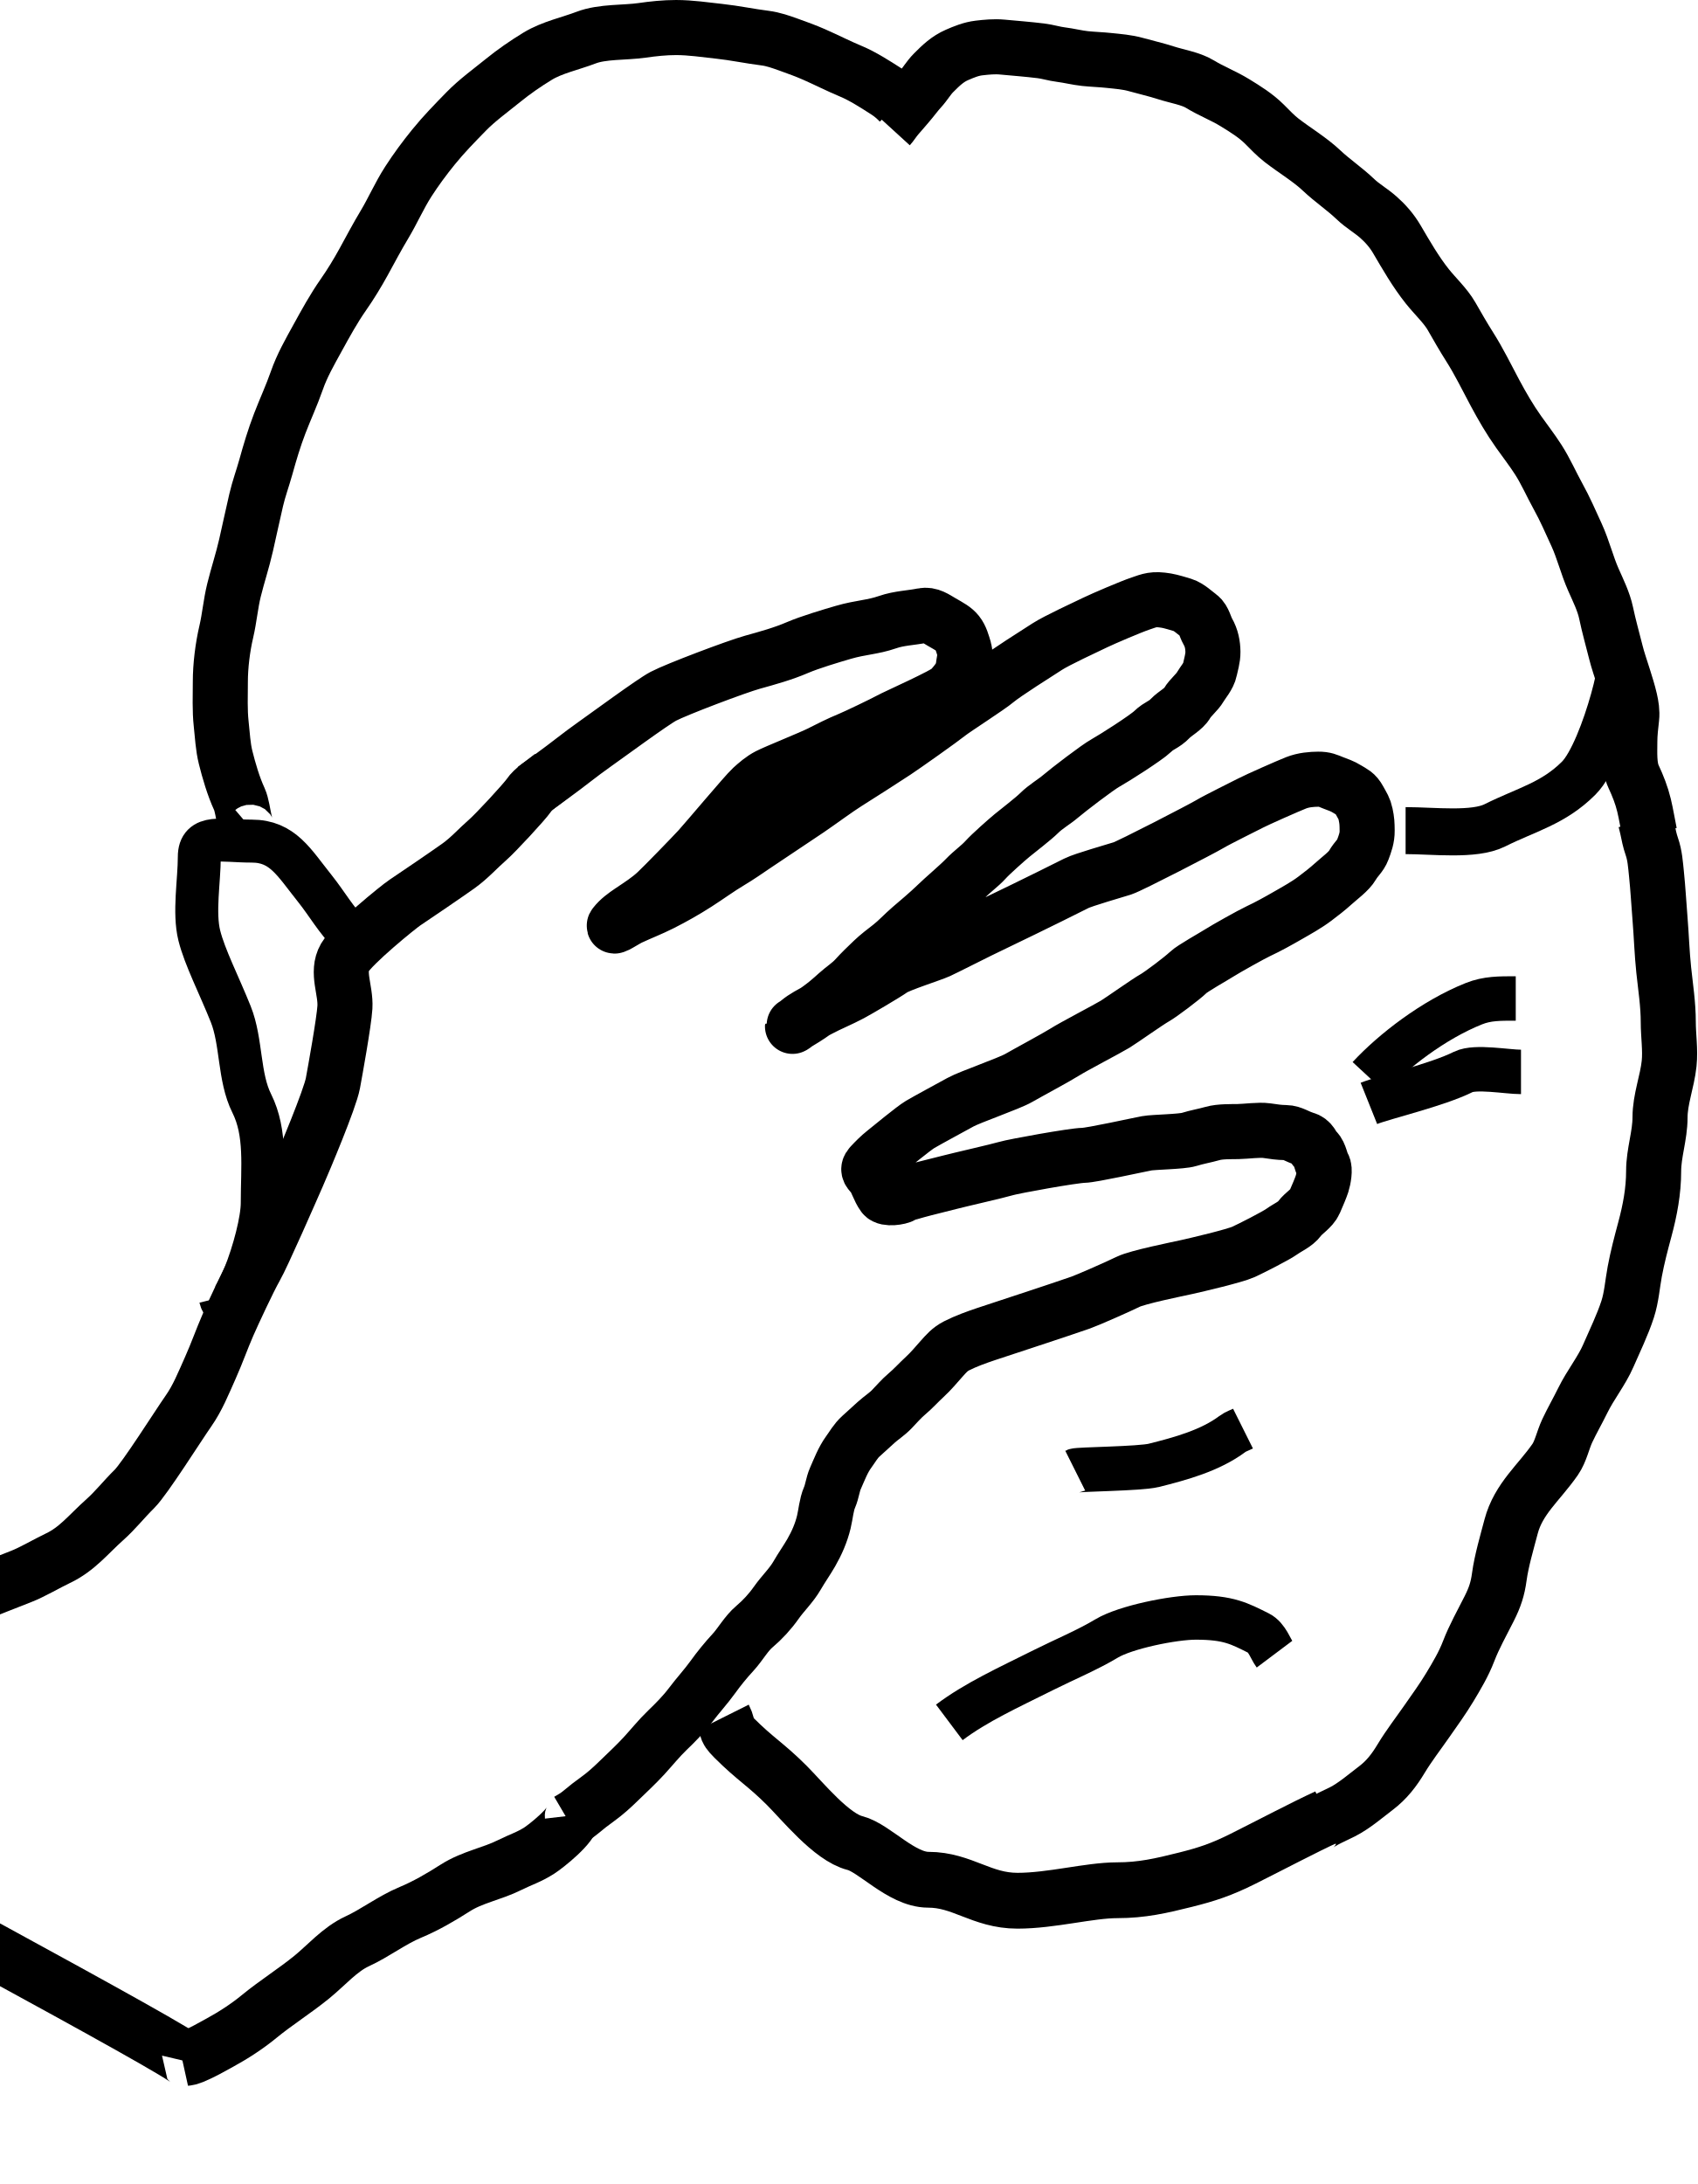
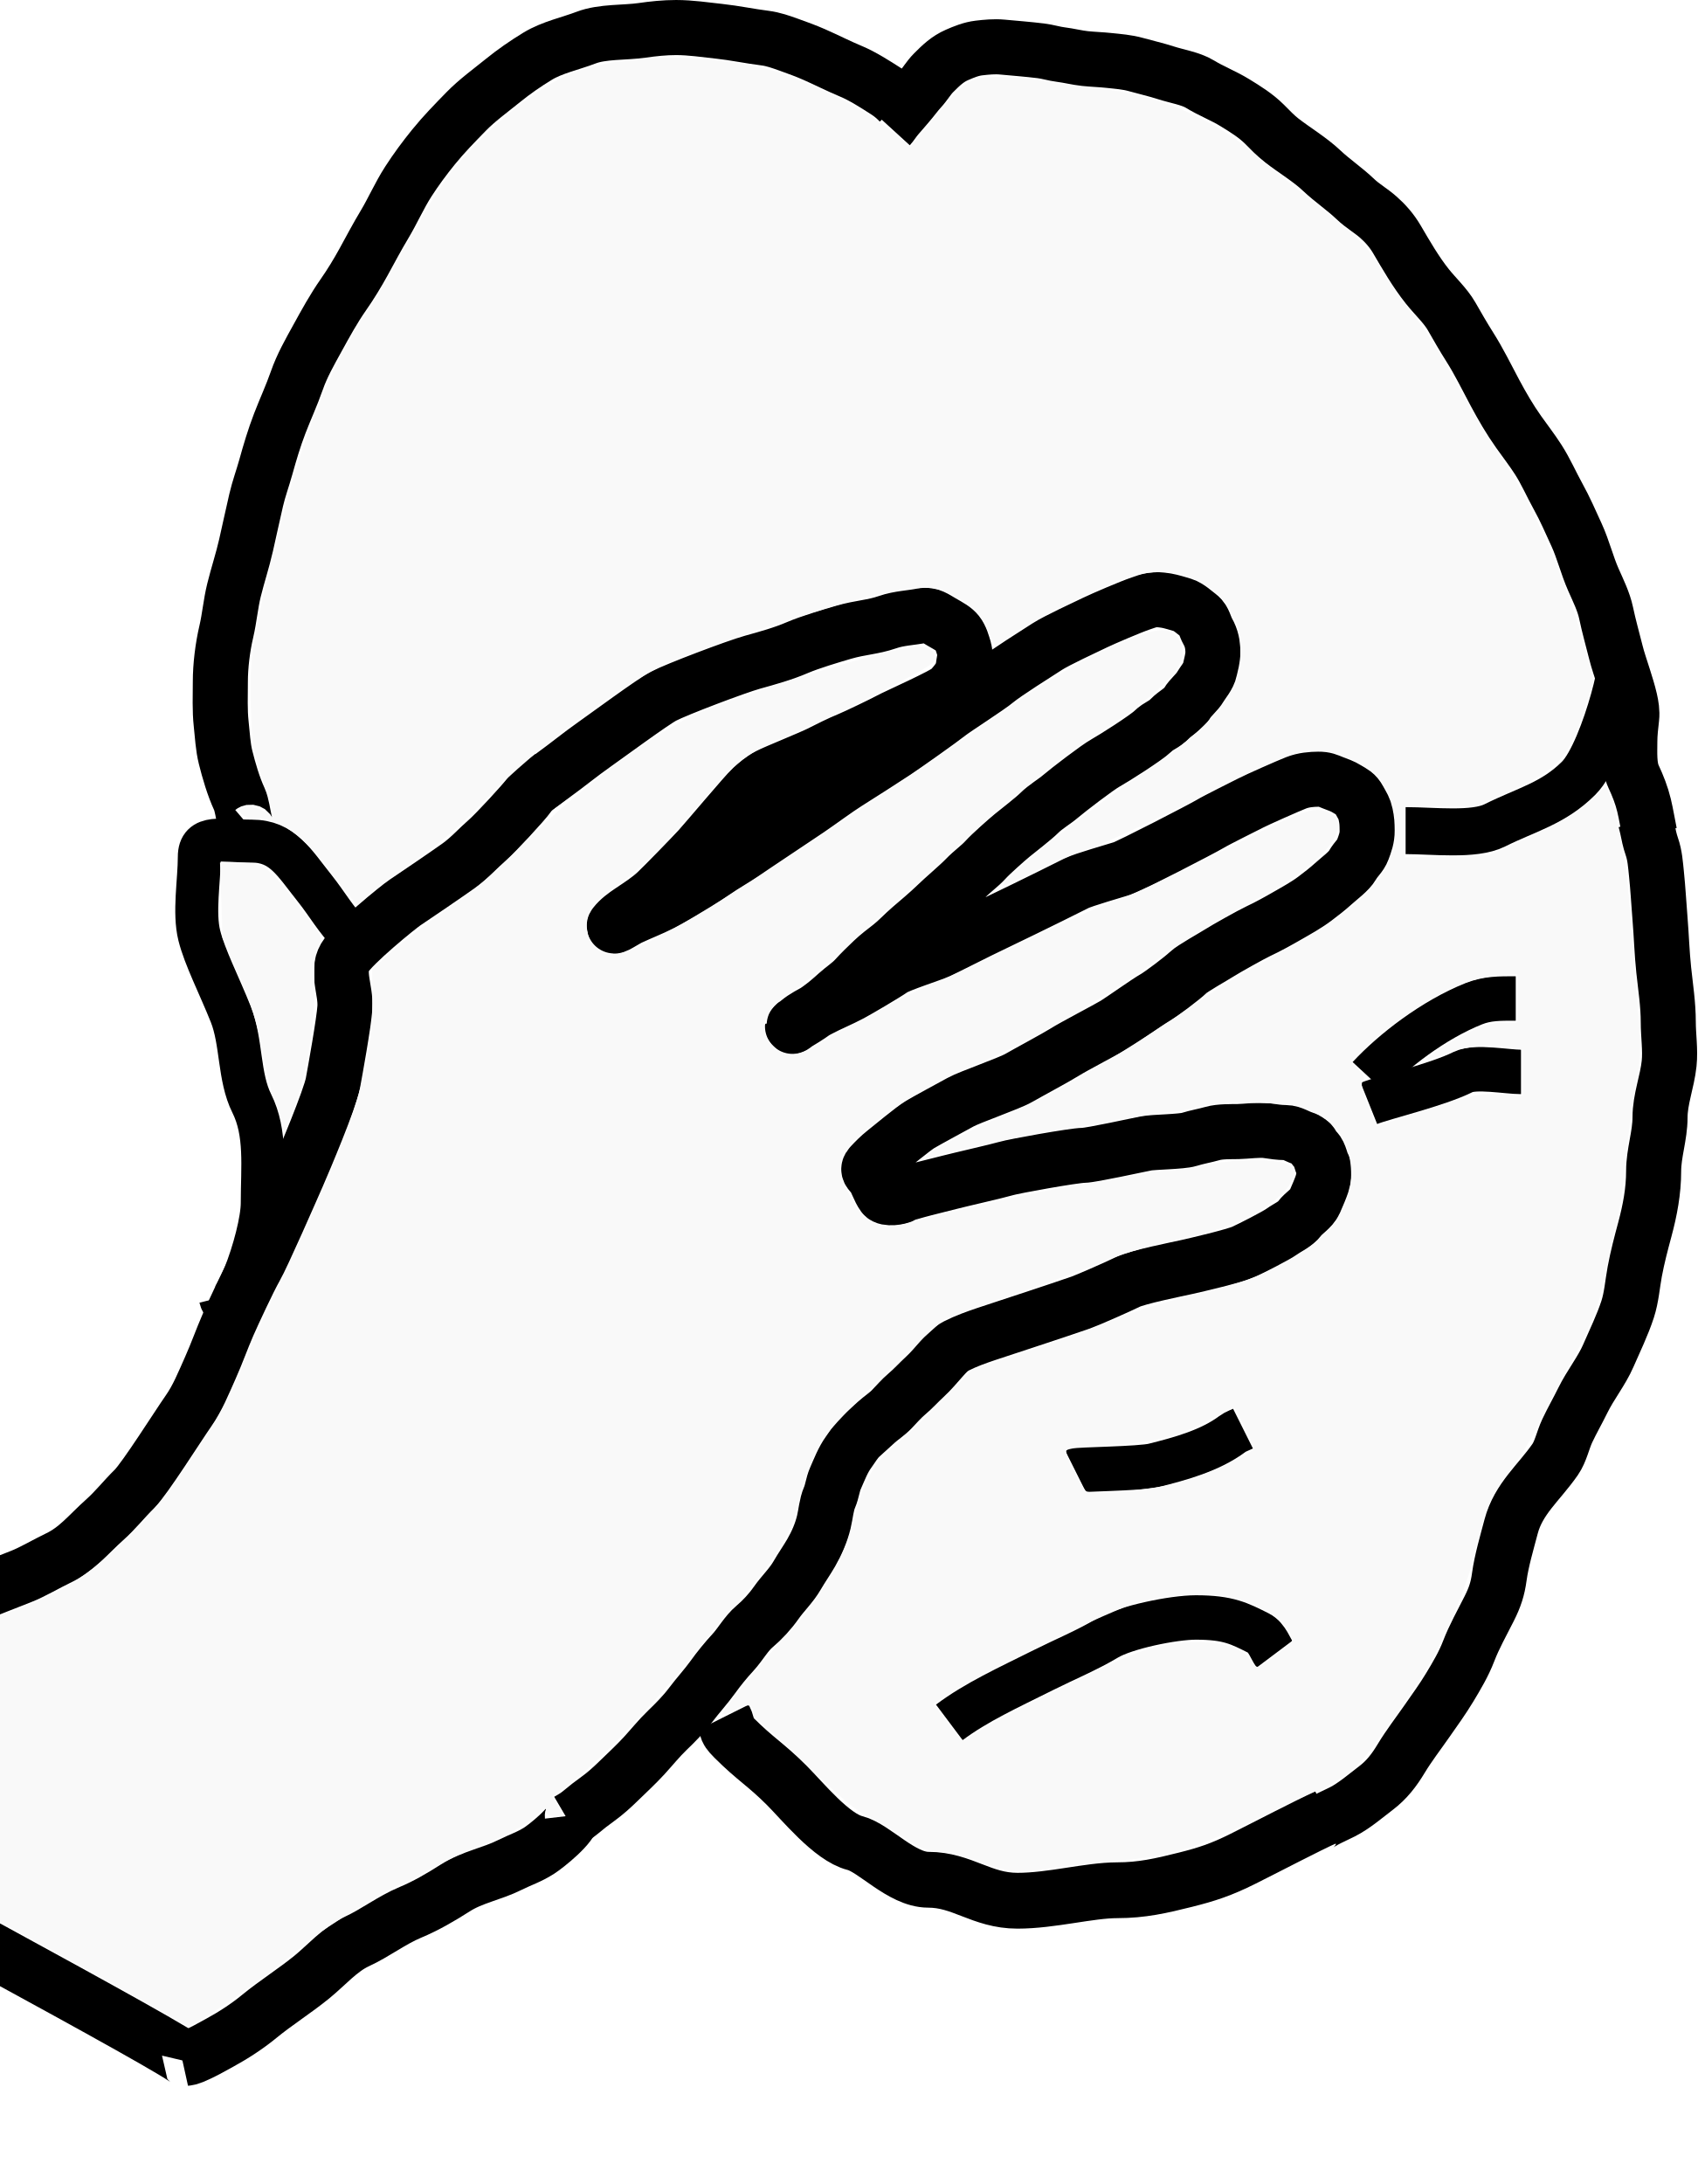
<svg xmlns="http://www.w3.org/2000/svg" width="462.262" height="594.777" id="svg2" version="1.0">
  <defs id="defs4">
    </defs>
  <g id="layer1" transform="translate(-30.20094,6.435471)">
    <path style="fill:none;fill-rule:evenodd;stroke:#000000;stroke-width:15;stroke-linecap:butt;stroke-linejoin:miter;stroke-miterlimit:4;stroke-dasharray:none;stroke-opacity:1" d="M 420.098,492.241 C 421.17,490.476 425.56,488.701 428.227,487.353 C 431.394,485.753 434.534,483.022 437.361,480.879 C 440.282,478.665 442.312,476.018 444.212,472.861 C 446.307,469.38 448.935,465.98 451.218,462.7 C 453.404,459.558 455.496,456.707 457.488,453.396 C 459.388,450.239 461.253,447.12 462.597,443.621 C 464.143,439.595 466.262,435.884 468.209,432.002 C 469.759,428.912 470.509,426.651 470.957,423.341 C 471.545,419.001 473.043,413.944 474.17,409.664 C 476.167,402.079 481.811,397.696 486.169,391.399 C 487.699,389.189 488.255,386.168 489.459,383.596 C 490.726,380.888 492.331,378.099 493.716,375.278 C 495.789,371.056 498.837,367.302 500.644,363.145 C 502.404,359.097 504.526,354.749 505.908,350.497 C 506.976,347.211 507.207,343.67 507.844,340.25 C 508.577,336.315 509.579,332.526 510.592,328.759 C 512.005,323.502 512.992,318.315 512.992,312.853 C 512.992,307.937 514.733,303.198 514.733,298.275 C 514.733,293.289 516.7,288.495 517.21,283.569 C 517.599,279.822 516.978,275.986 516.978,272.25 C 516.978,267.499 516.237,262.783 515.74,258.102 C 515.246,253.449 515.112,248.787 514.733,244.167 C 514.4,240.109 514.185,236.017 513.766,231.991 C 513.498,229.423 513.349,226.905 512.488,224.445 C 511.927,222.841 511.615,221.222 511.25,219.472 C 511.107,218.788 510.916,218.108 510.747,217.414" id="path3231" transform="translate(-32.37566,-0.3702392)" />
    <path style="opacity:1;fill:none;fill-opacity:1;fill-rule:evenodd;stroke:#000000;stroke-width:15;stroke-linecap:butt;stroke-linejoin:miter;marker:none;marker-start:none;marker-mid:none;marker-end:none;stroke-miterlimit:4;stroke-dasharray:none;stroke-dashoffset:0;stroke-opacity:1;visibility:visible;display:inline;overflow:visible;enable-background:accumulate" d="M 511.922,220.953 C 511.364,218.277 511,215.852 510.373,213.236 C 509.728,210.542 508.692,207.917 507.509,205.39 C 506.241,202.681 506.503,198.798 506.503,195.829 C 506.503,193.737 506.781,191.501 507.006,189.441 C 507.191,187.744 506.904,186.038 506.541,184.467 C 506.069,182.415 505.444,180.486 504.8,178.422 C 504.055,176.035 503.268,173.842 502.71,171.605 C 501.817,168.028 500.804,164.495 500.039,160.843 C 499.401,157.797 497.849,154.67 496.594,151.839 C 494.834,147.868 493.813,143.556 491.988,139.577 C 490.356,136.018 488.865,132.562 486.957,129.116 C 485.111,125.785 483.616,122.301 481.576,119.126 C 479.905,116.523 478.061,114.149 476.235,111.58 C 473.806,108.161 471.779,104.654 469.81,100.99 C 467.532,96.751 465.494,92.497 462.882,88.385 C 461.158,85.672 459.519,82.804 457.927,80.024 C 456.339,77.25 453.409,74.513 451.347,71.921 C 448.169,67.924 445.605,63.447 443.026,59.058 C 441.647,56.713 439.925,54.776 438.033,53.099 C 436.083,51.371 433.69,50.013 431.762,48.168 C 428.86,45.392 425.487,43.143 422.589,40.408 C 419.318,37.321 415.188,34.888 411.636,32.133 C 409.929,30.81 408.511,29.267 406.991,27.76 C 404.583,25.374 401.829,23.683 398.979,21.929 C 395.813,19.98 392.575,18.779 389.38,16.827 C 386.925,15.326 383.091,14.714 380.207,13.783 C 377.44,12.889 374.687,12.28 371.963,11.51 C 369.555,10.831 367.048,10.657 364.608,10.396 C 362.409,10.16 360.333,10.116 358.106,9.881 C 355.931,9.652 353.731,9.076 351.565,8.809 C 349.712,8.581 347.966,8.009 346.107,7.78 C 342.592,7.348 339.076,7.082 335.541,6.751 C 333.461,6.557 331.223,6.772 329.232,7.008 C 327.104,7.261 325.185,8.047 323.232,8.895 C 320.691,9.999 318.934,11.686 316.885,13.74 C 315.46,15.168 314.615,16.763 313.246,18.242 C 312.214,19.358 310.94,21.109 309.956,22.229 C 309.15,23.147 308.475,23.998 307.673,24.887 C 306.749,25.911 306.075,26.802 305.079,28.189 C 305.012,28.282 304.925,28.36 304.847,28.446" id="path3233" transform="translate(-32.37566,-0.3702392)" />
    <path style="opacity:1;fill:none;fill-opacity:1;fill-rule:evenodd;stroke:#000000;stroke-width:15;stroke-linecap:butt;stroke-linejoin:miter;marker:none;marker-start:none;marker-mid:none;marker-end:none;stroke-miterlimit:4;stroke-dasharray:none;stroke-dashoffset:0;stroke-opacity:1;visibility:visible;display:inline;overflow:visible;enable-background:accumulate" d="M 131.534,220.225 C 129.142,222.268 129.099,214.42 127.78,211.564 C 126.146,208.027 124.925,203.791 124.026,200.202 C 123.302,197.317 123.149,194.039 122.826,191.113 C 122.409,187.345 122.593,183.445 122.593,179.622 C 122.593,175.227 123.222,170.206 124.219,165.945 C 125.082,162.256 125.393,158.391 126.309,154.669 C 127.322,150.553 128.669,146.527 129.599,142.407 C 130.528,138.293 131.401,134.251 132.347,130.145 C 133.058,127.061 134.132,124.192 134.979,121.141 C 136.099,117.109 137.264,113.191 138.772,109.265 C 140.276,105.35 142.041,101.552 143.417,97.603 C 144.844,93.509 146.925,89.874 149.068,85.984 C 151.281,81.965 153.475,77.948 156.074,74.236 C 158.059,71.4 159.947,68.299 161.609,65.275 C 163.466,61.895 165.277,58.451 167.26,55.157 C 169.564,51.327 171.344,47.176 173.801,43.366 C 175.943,40.044 178.186,37.02 180.652,33.977 C 183.467,30.502 186.48,27.443 189.554,24.287 C 192.476,21.287 196.181,18.603 199.54,15.884 C 202.608,13.4 205.651,11.296 209.023,9.238 C 212.934,6.851 217.963,5.808 222.221,4.179 C 226.682,2.472 232.737,2.881 237.433,2.207 C 240.487,1.768 243.606,1.435 246.722,1.435 C 250.662,1.435 254.667,2.043 258.527,2.464 C 262.718,2.92 266.793,3.791 270.913,4.307 C 273.218,4.596 275.279,5.348 277.415,6.108 C 279.822,6.965 282.105,7.801 284.305,8.766 C 287.673,10.245 290.984,11.948 294.368,13.354 C 297.54,14.671 301.02,16.92 303.89,18.756 C 305.548,19.817 306.67,20.863 307.644,21.886" id="path3237" transform="translate(-32.37566,-0.3702392)" />
    <g id="g3153" transform="translate(-15.71429,40)">
      <g transform="matrix(0.8660254,0.5,-0.5,0.8660254,224.4876,-80.33834)" id="g2172">
        <path style="fill:none;fill-rule:evenodd;stroke:#000000;stroke-width:15;stroke-linecap:butt;stroke-linejoin:miter;stroke-miterlimit:4;stroke-dasharray:none;stroke-opacity:1" d="M 128.095,232.466 C 128.404,231.78 130.487,227.053 130.796,226.367 C 132.611,222.347 134.293,217.85 136.254,213.633 C 138.043,209.787 144.181,195.712 145.969,192.882 C 148.143,189.442 159.144,175.99 162.341,172.731 C 165.353,169.662 168.421,166.553 170.973,163.127 C 173.095,160.278 177.283,155.838 179.72,153.296 C 183.152,149.716 185.92,148.155 188.742,144.891 C 190.96,142.325 193.67,140.73 196.134,138.546 C 197.634,137.216 199.565,137.474 201.437,137.474 C 204.145,137.474 205.369,137.41 206.74,137.945 C 208.124,138.487 209.345,139.706 210.572,140.861 C 211.745,141.966 212.209,144.102 212.894,145.62 C 213.697,147.399 213.033,150.509 212.662,152.223 C 212.246,154.141 203.607,165.948 202.518,167.758 C 201.59,169.299 196.972,176.068 195.706,177.704 C 193.834,180.123 192.236,182.598 190.635,185.036 C 189.086,187.395 182.802,195.391 181.578,197.298 C 180.501,198.976 179.905,200.763 179.333,202.529 C 178.701,204.483 175.739,221.231 175.114,224.052 C 174.532,226.681 171.871,237.231 171.05,239.959 C 170.177,242.862 168.863,245.323 167.528,248.062 C 166.698,249.765 165.892,251.544 165.631,253.421 C 165.42,254.94 167.384,250.905 168.263,249.648 C 170.062,247.078 171.996,244.701 173.721,242.059 C 175.793,238.887 177.552,235.904 179.294,232.541 C 180.973,229.301 182.449,225.929 184.171,222.852 C 185.544,220.399 186.727,217.858 187.926,215.391 C 189.199,212.771 194.364,202.341 195.589,199.828 C 196.99,196.954 199.563,191.049 201.071,188.222 C 202.688,185.191 206.868,177.085 208.207,174.403 C 209.595,171.624 214.644,160.645 215.639,158.111 C 216.439,156.073 221.44,146.483 222.412,143.791 C 223.433,140.963 228.373,131.592 229.763,128.882 C 231.17,126.139 236.113,119.129 237.768,116.705 C 239.215,114.584 244.059,108.115 245.894,106.03 C 247.668,104.015 248.266,103.066 251.625,101.819 C 252.779,101.39 254.875,100.903 256.106,100.62 C 257.691,100.257 259.974,100.816 261.576,100.999 C 262.966,101.158 264.334,102.749 265.546,103.448 C 267.357,104.493 268.589,105.948 269.565,107.59 C 270.451,109.081 270.818,110.885 271.256,112.166 C 271.841,113.877 271.342,116.099 271.342,117.561 C 271.342,119.29 270.458,121.398 270.458,123.128 C 270.458,125.066 269.006,127.203 268.549,129.047 C 267.92,131.586 266.896,132.073 266.188,134.53 C 265.486,136.968 260.668,146.189 259.376,148.335 C 257.994,150.632 254.128,160.039 253.338,162.27 C 252.483,164.686 251.175,166.811 250.513,169.258 C 249.936,171.387 247.951,176.165 247.18,178.215 C 246.451,180.153 244.657,185.57 244.242,187.523 C 243.742,189.878 242.64,192.125 241.997,194.769 C 241.426,197.121 239.456,202.598 238.809,204.952 C 238.087,207.581 236.413,212.195 235.843,213.805 C 234.988,216.221 234.482,218.645 233.56,220.922 C 232.777,222.852 231.99,224.686 231.392,226.71 C 230.729,228.956 230.152,230.961 229.65,233.27 C 229.199,235.346 228.131,237.366 227.483,239.401 C 226.792,241.569 226.129,243.429 225.238,245.404 C 224.37,247.326 223.428,249.272 222.412,251.063 C 220.872,253.78 221.263,253.833 222.18,251.32 C 222.901,249.344 224.107,247.514 225.315,245.575 C 227.015,242.848 229.021,240.306 230.734,237.558 C 231.903,235.683 236.204,228.099 237.159,226.024 C 238.036,224.119 244.361,217.205 245.558,215.52 C 246.728,213.874 251.31,206.827 252.486,205.101 C 253.741,203.263 258.837,195.712 260.111,193.868 C 261.385,192.026 267.237,183.227 268.859,180.749 C 270.043,178.939 276.235,172.578 277.684,170.973 C 279.231,169.259 291.027,150.85 292.237,148.678 C 293.471,146.462 298.088,139.581 299.01,138.131 C 300.197,136.266 305.602,128.893 306.984,127.155 C 308.366,125.417 310.202,124.162 311.745,123.254 C 313.287,122.345 314.126,122.321 315.693,122.096 C 317.26,121.871 318.222,121.594 319.96,121.655 C 321.69,121.717 322.441,121.481 324.149,122.518 C 325.91,123.586 326.594,123.863 327.665,125.059 C 328.929,126.473 329.247,126.997 330.288,128.749 C 331.274,130.406 331.549,132.061 331.845,133.844 C 332.138,135.61 331.523,136.792 331.523,138.817 C 331.523,140.842 330.264,143.58 329.549,145.806 C 328.856,147.962 328.056,149.882 327.227,151.851 C 326.123,154.47 324.583,157.011 323.124,159.526 C 321.653,162.061 320.033,164.79 318.286,167.286 C 317.143,168.919 313.001,175.869 312.054,177.704 C 311.229,179.303 307.812,185.015 307.371,186.58 C 306.766,188.722 303.861,195.524 302.958,197.041 C 301.778,199.027 298.189,206.873 297.191,208.703 C 296.058,210.781 290.39,219.661 289.063,222.208 C 287.897,224.447 282.908,232.506 281.787,234.471 C 280.286,237.098 272.851,245.63 271.336,248.148 C 270.28,249.902 265.933,256.951 264.834,258.909 C 263.813,260.726 260.988,268.346 260.228,270.271 C 259.57,271.937 259.156,273.551 258.757,275.245 C 258.346,276.99 259.638,277.004 260.731,277.431 C 262.118,277.974 263.999,279.854 265.84,280.647 C 267.102,281.19 269.917,278.918 270.358,278.036 C 271.006,276.738 278.138,270.063 279.773,268.434 C 281.401,266.811 289.497,259.31 291.096,257.617 C 292.635,255.989 305.208,245.356 307.581,243.941 C 309.465,242.817 319.189,233.911 320.865,232.487 C 322.366,231.21 328.858,227.394 330.323,225.81 C 331.873,224.134 333.427,222.881 335.084,221.179 C 336.536,219.689 339.088,218.316 340.812,217.278 C 342.763,216.104 345.511,213.935 347.446,213.162 C 349.381,212.389 350.577,211.937 352.168,211.04 C 353.759,210.142 355.526,210.455 357.494,209.946 C 359.463,209.437 360.21,210.641 361.713,211.018 C 363.216,211.395 364.583,213.308 365.545,213.762 C 366.507,214.216 367.468,216.946 367.724,218.149 C 367.98,219.353 368.243,221.448 368.46,223.444 C 368.676,225.44 367.379,227.492 367.156,229.433 C 366.932,231.373 365.573,233.08 364.771,234.857 C 363.903,236.78 359.653,243.264 358.462,244.932 C 356.924,247.087 349.064,254.466 347.16,256.208 C 345.123,258.072 336.909,265.308 335.316,267.699 C 333.873,269.865 328.427,277.335 326.956,279.06 C 325.782,280.437 320.326,286.618 318.789,288.321 C 316.766,290.562 310.327,297.782 308.958,299.34 C 307.066,301.492 305.133,303.767 303.578,306.157 C 302.468,307.862 302.185,309.442 301.797,311.302 C 301.341,313.491 300.995,315.589 300.326,317.733 C 299.621,319.996 299.176,322.164 298.391,324.336 C 297.737,326.149 297.351,328.227 296.92,329.953 C 296.466,331.772 295.564,333.482 295.024,335.183 C 294.449,336.992 293.876,338.783 293.321,340.5 C 292.729,342.33 292.785,344.066 292.585,345.945 C 292.309,348.55 292.778,351.356 293.05,353.92 C 293.24,355.709 294.042,357.39 294.25,359.193 C 294.497,361.341 295.633,363.661 296.262,365.796 C 297.109,368.669 297.462,371.7 297.462,374.757 C 297.462,377.187 297.23,379.587 297.23,382.088 C 297.23,385.173 296.303,388.234 296.03,391.306 C 295.769,394.251 295.091,397.23 294.134,399.881 C 293.127,402.668 293.228,406.038 292.585,408.885 C 291.939,411.747 291.471,414.676 291.192,417.46 C 290.868,420.689 290.148,423.828 289.76,427.021 C 289.384,430.11 288.539,433.338 287.708,436.196 C 286.839,439.188 286.361,442.325 285.696,445.329 C 284.984,448.542 283.985,451.72 283.103,454.847 C 282.423,457.257 281.665,459.617 280.664,461.835 C 279.761,463.835 279.129,465.402 278.38,467.452 C 277.902,468.763 277.249,469.865 276.6,471.011" id="path2451" transform="translate(-32.37566,-0.3702392)" />
        <path style="fill:none;fill-rule:evenodd;stroke:#000000;stroke-width:15;stroke-linecap:butt;stroke-linejoin:miter;stroke-miterlimit:4;stroke-dasharray:none;stroke-opacity:1" d="M 130.533,226.66 C 129.136,230.325 127.908,232.256 127.73,234.553 C 127.555,236.8 124.985,248.026 124.095,250.621 C 122.932,254.011 122.261,257.413 120.756,260.747 C 119.359,263.84 114.319,274.298 113.092,276.754 C 112.144,278.654 106.399,293.746 106.399,297.854 C 106.399,302.525 111.074,305.371 113.202,309.618 C 114.988,313.184 119.675,326.244 120.701,329.142 C 122.176,333.309 124.432,351.322 124.916,355.7 C 125.357,359.696 127.569,379.38 127.569,383.271 C 127.569,386.693 128.474,396.998 128.857,400.387 C 129.348,404.743 130.103,408.612 130.554,412.999 C 131.034,417.671 131.647,421.791 131.265,426.157 C 130.852,430.888 130.178,448.054 129.131,451.866 C 128.032,455.863 127.547,459.501 126.339,463.143 C 124.469,468.782 123.836,473.857 120.502,478.666 C 118.692,481.277 116.348,485.447 114.316,487.962 C 111.733,491.161 107.886,496.052 105.429,499.16 C 102.472,502.9 99.325,506.931 96.678,510.78 C 94.668,513.702 88.801,520.547 86.983,522.598 C 84.747,525.12 78.792,532.447 76.566,534.712 C 74.549,536.766 72.535,540.04 70.76,541.719 C 68.735,543.633 71.496,544.942 75.269,550.152 C 79.678,556.244 80.172,556.87 82.987,560.946 C 87.265,567.142 87.598,567.27 89.812,570.732 C 91.126,572.788 92.937,573.88 95.271,576.361 C 98.634,579.935 98.576,580.046 99.298,581.016 C 100.151,582.16 219.448,577.825 219.984,579.607" id="path3223" transform="translate(-32.37566,-0.3702392)" />
        <path style="fill:none;fill-rule:evenodd;stroke:#000000;stroke-width:15;stroke-linecap:butt;stroke-linejoin:miter;stroke-miterlimit:4;stroke-dasharray:none;stroke-opacity:1" d="M 276.877,469.242 C 278.402,471.29 274.816,480.214 273.857,482.055 C 272.315,485.016 270.697,486.702 268.876,489.452 C 265.845,494.032 261.684,497.388 259.133,502.307 C 256.988,506.443 254.66,510.516 251.853,514.191 C 248.564,518.497 246.399,523.823 243.259,528.258 C 240.296,532.443 239.231,538.155 237.457,542.81 C 235.312,548.438 232.467,553.771 230.341,559.424 C 228.828,563.447 226.773,567.394 224.648,570.884 C 223.193,573.274 221.946,575.458 220.16,577.796 C 219.194,579.06 218.765,579.07 217.97,579.797" id="path3225" transform="translate(-32.37566,-0.3702392)" />
      </g>
      <path transform="translate(30.20094,-6.435471)" id="path2180" d="M 75.714,313.348 C 77.989,322.448 87.143,297.014 87.143,287.634 C 87.143,277.877 88.31,268.539 84.286,260.491 C 80.685,253.29 81.566,243.692 78.571,236.205 C 75.397,228.27 71.483,220.71 70,214.777 C 68.443,208.547 70,199.807 70,193.348 C 70,187.145 76.039,189.062 84.286,189.062 C 92.697,189.062 95.772,194.849 101.429,201.919 C 104.887,206.242 107.164,210.512 111.429,214.777" style="fill:none;fill-opacity:0.75;fill-rule:evenodd;stroke:#000000;stroke-width:11.7;stroke-linecap:butt;stroke-linejoin:miter;stroke-miterlimit:4;stroke-dasharray:none;stroke-opacity:1" />
    </g>
    <path style="fill:none;fill-opacity:0.75;fill-rule:evenodd;stroke:#000000;stroke-width:12.1;stroke-linecap:butt;stroke-linejoin:miter;stroke-opacity:1;stroke-miterlimit:4;stroke-dasharray:none" d="M 372.857,293.348 C 379.452,286.239 390.431,277.747 401.429,273.348 C 405.115,271.874 408.455,271.919 412.857,271.919" id="path3161" transform="translate(30.20094,-6.435471)" />
    <path style="fill:none;fill-opacity:0.75;fill-rule:evenodd;stroke:#000000;stroke-width:12.1;stroke-linecap:butt;stroke-linejoin:miter;stroke-opacity:1;stroke-miterlimit:4;stroke-dasharray:none" d="M 372.857,300.491 C 377.009,298.83 391.452,295.479 398.571,291.919 C 401.835,290.288 410.519,291.919 414.286,291.919" id="path3163" transform="translate(30.20094,-6.435471)" />
    <path style="fill:none;fill-opacity:0.75;fill-rule:evenodd;stroke:#000000;stroke-width:12.1;stroke-linecap:butt;stroke-linejoin:miter;stroke-opacity:1;stroke-miterlimit:4;stroke-dasharray:none" d="M 292.857,400.491 C 293.599,400.12 310.483,400.013 314.286,399.062 C 321.594,397.235 329.67,395.024 335.714,390.491 C 336.566,389.852 337.619,389.538 338.571,389.062" id="path3165" transform="translate(30.20094,-6.435471)" />
    <path style="fill:none;fill-opacity:0.75;fill-rule:evenodd;stroke:#000000;stroke-width:12.1;stroke-linecap:butt;stroke-linejoin:miter;stroke-opacity:1;stroke-miterlimit:4;stroke-dasharray:none" d="M 258.571,469.062 C 265.94,463.536 274.58,459.629 284.286,454.777 C 290.059,451.89 296.152,449.371 301.429,446.205 C 306.557,443.128 319.613,440.491 325.714,440.491 C 334.64,440.491 337.597,442.147 342.857,444.777 C 345.112,445.904 346.101,449.101 347.143,450.491" id="path3167" transform="translate(30.20094,-6.435471)" />
    <path style="fill:none;fill-opacity:0.75;fill-rule:evenodd;stroke:#000000;stroke-width:12.8;stroke-linecap:butt;stroke-linejoin:miter;stroke-opacity:1;stroke-miterlimit:4;stroke-dasharray:none" d="M 440,181.919 C 444.714,172.491 437.454,204.466 430,211.919 C 423.07,218.849 415.793,220.452 407.143,224.777 C 401.475,227.611 390.386,226.205 382.857,226.205" id="path4140" transform="translate(30.20094,-6.435471)" />
    <path style="fill:none;fill-opacity:0.75;fill-rule:evenodd;stroke:#000000;stroke-width:15.2;stroke-linecap:butt;stroke-linejoin:miter;stroke-opacity:1;stroke-miterlimit:4;stroke-dasharray:none" d="M 361.429,494.777 C 355.261,497.599 346.435,502.274 338.571,506.205 C 332.621,509.18 328.697,510.459 322.857,511.919 C 316.235,513.575 311.043,514.777 304.286,514.777 C 296.721,514.777 286.394,517.634 277.143,517.634 C 267.351,517.634 262.089,511.919 252.857,511.919 C 245.539,511.919 238.131,503.238 232.857,501.919 C 226.515,500.334 218.635,490.555 214.286,486.205 C 208.538,480.458 205.746,479.094 200,473.348 C 196.876,470.224 198.959,471.267 197.143,467.634" id="path5111" transform="translate(30.20094,-6.435471)" />
+     <path style="fill:#f9f9f9;stroke-width:0.806" d="M 43.504,547.462 C 39.482,545.11 18.437,533.462 -3.265,521.577 -24.966,509.693 -43.671,499.307 -44.832,498.497 c -1.737,-1.212 -2.339,-2.651 -3.407,-8.146 -0.713,-3.671 -1.684,-11.391 -2.158,-17.156 -0.474,-5.765 -1.038,-11.075 -1.254,-11.798 -0.453,-1.52 -1.323,-1.119 14.682,-6.754 6.712,-2.363 17.597,-6.553 24.188,-9.312 6.591,-2.759 14.343,-5.903 17.227,-6.988 12.641,-4.755 19.271,-8.992 29.281,-18.711 7.611,-7.39 11.111,-11.603 17.429,-20.982 8.451,-12.544 11.497,-18.073 15.442,-28.033 1.368,-3.454 5.868,-13.355 10,-22.003 19.659,-41.148 24.958,-57.541 24.831,-76.816 l -0.052,-7.873 5.359,-4.857 c 2.948,-2.671 9.713,-7.813 15.035,-11.426 7.252,-4.924 12.404,-9.331 20.562,-17.59 14.884,-15.069 37.158,-31.638 48.69,-36.219 18.832,-7.481 53.055,-17.774 59.102,-17.776 3.441,-10e-4 5.403,1.952 4.207,4.188 -0.866,1.619 -25.116,13.856 -40.414,20.394 -10.489,4.483 -13.287,6.587 -21.562,16.22 -10.747,12.509 -18.3,20.151 -23.413,23.692 -8.149,5.641 -10.198,8.942 -8.768,14.121 0.935,3.386 3.401,5.246 6.955,5.246 5.543,0 24.256,-10.77 57.87,-33.305 17.731,-11.887 36.593,-24.707 41.915,-28.488 19.796,-14.065 28.537,-19.165 42.041,-24.53 6.828,-2.712 9.934,-2.638 11.983,0.287 2.186,3.121 1.518,6.438 -2.131,10.583 -3.424,3.89 -11.358,10.058 -19.236,14.954 -10.461,6.502 -24.946,18.258 -42.751,34.696 -6.005,5.544 -13.447,12.252 -16.539,14.908 -3.092,2.656 -8.667,7.672 -12.39,11.147 -3.723,3.475 -9.215,7.93 -12.204,9.899 -7.996,5.268 -9.668,10.64 -4.71,15.139 2.122,1.925 3.048,2.241 5.586,1.9 1.673,-0.224 4.615,-1.487 6.538,-2.807 1.923,-1.319 6.217,-3.757 9.543,-5.416 3.326,-1.66 8.091,-4.247 10.588,-5.751 2.497,-1.503 6.851,-3.609 9.676,-4.679 2.825,-1.07 13.845,-6.189 24.488,-11.375 10.644,-5.187 22.461,-10.453 26.26,-11.703 3.799,-1.25 16.941,-7.38 29.203,-13.622 22.426,-11.415 24.965,-12.327 29.089,-10.448 6.972,3.176 -1.019,13.58 -16.995,22.127 -13.849,7.409 -24.082,13.536 -28.853,17.274 -11.287,8.845 -37.873,24.286 -49.994,29.036 -9.673,3.791 -20.391,9.99 -28.055,16.228 -10.518,8.559 -11.374,11.843 -5.544,21.276 2.45,3.964 3.609,5.053 6.414,6.027 3.079,1.069 3.93,1.05 8.451,-0.191 13.914,-3.82 36.047,-8.806 45.364,-10.22 5.755,-0.873 13.118,-2.149 16.362,-2.835 3.244,-0.686 7.417,-1.253 9.273,-1.26 1.856,-0.006 5.551,-0.512 8.212,-1.124 10.877,-2.5 23.774,-2.274 25.483,0.446 1.77,2.819 -2.679,8.167 -10.376,12.472 -5.843,3.268 -8.789,4.214 -23.531,7.561 -6.004,1.363 -14.197,3.914 -18.511,5.764 -4.256,1.825 -15.094,5.804 -24.085,8.842 -8.99,3.038 -17.155,5.956 -18.143,6.485 -0.988,0.528 -8.598,7.522 -16.91,15.541 -11.205,10.81 -15.714,15.728 -17.439,19.016 -2.35,4.481 -5.17,12.555 -6.195,17.74 -1.151,5.821 -7.65,16.006 -15.693,24.594 -2.492,2.661 -5.414,5.969 -6.493,7.352 -14.526,18.614 -31.656,36.834 -40.464,43.039 l -3.829,2.698 1.585,2.686 1.585,2.686 h -2.392 c -1.711,0 -2.392,-0.389 -2.392,-1.368 0,-1.055 -0.599,-0.798 -2.621,1.125 -2.961,2.816 -8.414,5.705 -16.479,8.73 -3.022,1.133 -8.666,3.86 -12.543,6.06 -3.877,2.2 -7.328,3.999 -7.669,3.999 -1.783,0 -21.379,11.984 -25.571,15.639 -10.205,8.896 -30.847,23.362 -32.86,23.028 -0.126,-0.021 -3.519,-1.962 -7.54,-4.315 z" id="path25" transform="translate(30.20094,-6.435471)" />
+     <path style="fill:#f9f9f9;stroke-width:0.806" d="m 266.917,507.052 c -4.435,-1.52 -9.442,-2.775 -11.127,-2.789 -3.419,-0.027 -5.396,-0.908 -11.854,-5.283 -2.439,-1.652 -6.049,-3.703 -8.023,-4.558 -2.316,-1.003 -7.175,-5.045 -13.708,-11.405 -5.566,-5.419 -11.662,-11.085 -13.547,-12.593 -1.885,-1.508 -3.433,-3.134 -3.439,-3.614 -0.038,-2.676 -1.375,-3.037 -4.795,-1.292 -1.877,0.958 -3.557,1.597 -3.732,1.422 -0.447,-0.447 10.258,-13.799 15.35,-19.146 10.884,-11.428 17.978,-23.17 20.599,-34.096 2.429,-10.126 5.371,-15.388 11.366,-20.332 2.689,-2.217 8.486,-7.72 12.883,-12.227 l 7.994,-8.195 15.127,-5.001 c 8.32,-2.751 18.806,-6.583 23.303,-8.517 5.016,-2.157 13.555,-4.807 22.092,-6.857 11.069,-2.657 15.583,-4.174 22.063,-7.413 14.529,-7.263 21.282,-16.213 20.49,-27.158 -0.508,-7.018 -3.697,-11.83 -9.894,-14.925 -4.452,-2.224 -5.583,-2.423 -15.321,-2.702 -7.681,-0.22 -11.817,0.034 -15.352,0.943 -2.661,0.684 -7.197,1.473 -10.079,1.753 -2.883,0.28 -8.87,1.188 -13.305,2.017 -4.435,0.829 -12.055,2.098 -16.933,2.819 -7.393,1.093 -28.269,5.638 -33.766,7.351 -0.964,0.3 -1.317,0.156 -0.976,-0.397 0.872,-1.41 13.498,-8.016 20.806,-10.885 12.315,-4.835 33.678,-17.506 57.882,-34.333 2.439,-1.696 9.334,-5.709 15.321,-8.919 23.035,-12.35 32.487,-21.541 33.64,-32.712 0.542,-5.251 -0.753,-10.716 -3.537,-14.922 -2.549,-3.852 -10.511,-8.063 -16.297,-8.619 -6.133,-0.589 -11.636,1.515 -34.633,13.241 -11.741,5.987 -24.516,11.921 -28.389,13.186 -3.872,1.265 -10.749,4.162 -15.283,6.437 -4.533,2.275 -8.377,4.001 -8.542,3.836 -1.212,-1.212 21.587,-19.582 37.561,-30.267 12.988,-8.687 20.964,-16.075 24.564,-22.754 2.036,-3.777 2.392,-5.328 2.404,-10.481 0.012,-5.021 -0.355,-6.752 -2.16,-10.199 -5.362,-10.238 -17.37,-14.302 -29.26,-9.904 -8.386,3.102 -23.963,10.787 -29.794,14.699 l -5.621,3.771 -2.131,-4.694 c -2.185,-4.814 -4.089,-6.611 -10.383,-9.797 -4.416,-2.236 -9.677,-1.962 -23.013,1.197 -9.873,2.339 -41.407,12.699 -52.007,17.086 -12.276,5.081 -37.95,24.064 -50.886,37.624 -7.273,7.624 -11.873,11.563 -20.66,17.693 -6.217,4.337 -11.951,8.601 -12.742,9.475 -0.791,0.874 -1.685,1.589 -1.986,1.589 -0.302,0 -2.952,-3.219 -5.89,-7.153 -8.8,-11.784 -14.864,-16.231 -22.134,-16.231 -2.913,0 -5.18,-2.108 -3.118,-2.9 1.754,-0.673 5.399,0.305 7.205,1.933 1.399,1.261 1.444,1.208 0.921,-1.071 -0.303,-1.318 -1.67,-5.663 -3.039,-9.654 -2.229,-6.503 -2.522,-8.473 -2.811,-18.949 -0.36,-13.048 0.319,-17.616 6.294,-42.333 7.276,-30.098 15.033,-49.88 25.751,-65.662 1.686,-2.482 6.317,-10.345 10.291,-17.472 9.003,-16.145 11.138,-19.25 18.735,-27.241 9.049,-9.518 20.264,-17.593 28.005,-20.162 11.02,-3.658 26.476,-4.585 41.156,-2.468 10.279,1.482 14.083,2.616 24.736,7.377 8.819,3.941 15.044,7.679 20.854,12.523 l 3.837,3.199 1.585,-1.895 c 0.872,-1.042 3.681,-4.478 6.242,-7.636 7.028,-8.662 8.737,-9.607 17.102,-9.452 3.799,0.07 9.825,0.683 13.391,1.362 3.566,0.679 9.372,1.489 12.902,1.8 15.064,1.327 30.853,7.871 42.116,17.455 2.984,2.54 7.966,6.64 11.071,9.112 19.228,15.31 19.656,15.717 23.838,22.64 2.235,3.701 5.817,8.826 7.958,11.389 4.26,5.099 6.379,8.48 14.789,23.604 3.083,5.544 7.519,12.801 9.858,16.127 8.085,11.498 18.032,33.974 22.656,51.196 l 2.596,9.669 -2.036,6.458 c -4.678,14.837 -7.293,17.714 -22.052,24.258 l -8.05,3.569 h -9.66 -9.66 v 6.944 6.944 l 11.49,-0.331 11.491,-0.331 8.063,-3.563 c 10.608,-4.687 16.305,-8.044 20.41,-12.027 l 3.363,-3.264 1.227,2.937 c 0.675,1.615 1.442,4.424 1.704,6.241 0.262,1.817 0.976,5.324 1.586,7.793 1.005,4.064 2.19,16.614 4.369,46.238 0.603,8.201 0.523,11.622 -0.377,16.127 -1.25,6.258 -2.562,16.223 -3.62,27.489 -0.375,3.991 -1.476,10.341 -2.446,14.111 -0.97,3.77 -2.254,9.632 -2.852,13.028 -1.25,7.092 -4.578,15.384 -9.661,24.065 -1.948,3.326 -5.373,9.858 -7.612,14.514 -2.239,4.657 -6.073,11.007 -8.521,14.111 -5.086,6.452 -7.009,11.002 -9.742,23.057 -2.083,9.188 -9.172,25.381 -14.776,33.752 -11.092,16.568 -15.582,22.463 -19.148,25.137 -3.951,2.964 -9.14,5.91 -9.14,5.19 0,-0.216 -6.844,2.983 -15.209,7.109 -17.153,8.462 -24.315,10.667 -38.413,11.83 -4.878,0.402 -12.68,1.277 -17.337,1.943 -11.21,1.604 -11.253,1.601 -20.562,-1.591 z m 3.524,-37.886 c 2.497,-1.46 12.341,-6.474 21.876,-11.144 13.744,-6.73 18.742,-8.774 24.118,-9.861 11.456,-2.317 21.804,-0.527 24.339,4.209 0.568,1.062 1.498,1.753 2.065,1.535 1.874,-0.719 9.148,-6.441 9.148,-7.196 0,-0.407 -0.743,-1.943 -1.652,-3.413 -1.982,-3.207 -9.242,-7.065 -15.911,-8.454 -5.831,-1.215 -16.351,-0.546 -24.44,1.555 -6.57,1.706 -41.578,18.519 -50.601,24.301 l -5.115,3.278 1.948,2.594 c 1.071,1.427 2.805,3.771 3.852,5.21 1.838,2.525 1.973,2.571 3.869,1.329 1.081,-0.708 4.008,-2.482 6.504,-3.942 z m 50.904,-65.456 c 8.262,-2.371 20.097,-7.871 20.14,-9.36 0.016,-0.552 -4.636,-10.241 -5.245,-10.924 -0.129,-0.144 -2.898,1.185 -6.154,2.955 -8.756,4.76 -15.766,6.545 -28.011,7.13 -5.754,0.275 -10.879,0.758 -11.388,1.073 -0.647,0.4 -0.144,2.127 1.665,5.724 1.425,2.833 2.998,5.438 3.495,5.787 1.72,1.21 18.41,-0.352 25.498,-2.386 z m 67.39,-101.514 c 12.754,-4.192 14.058,-4.466 19.898,-4.165 l 6.249,0.322 v -6.217 -6.217 l -2.52,-0.504 c -5.918,-1.184 -13.568,-0.541 -18.557,1.559 -2.696,1.135 -5.083,1.881 -5.305,1.659 -0.539,-0.539 7.736,-5.793 12.945,-8.218 2.542,-1.183 5.655,-1.942 7.994,-1.946 l 3.83,-0.008 v -6.559 -6.559 l -5.443,0.392 c -3.493,0.252 -7.491,1.254 -11.161,2.798 -6.63,2.79 -18.171,10.534 -24.439,16.4 l -4.353,4.074 2.134,2.228 c 1.572,1.641 1.897,2.465 1.233,3.129 -0.664,0.664 -0.312,2.404 1.339,6.61 1.232,3.14 2.3,5.709 2.373,5.709 0.073,0 6.275,-2.019 13.782,-4.487 z" id="path27" transform="translate(30.20094,-6.435471)" />
+     <path style="fill:#f9f9f9;stroke-width:0.806" d="m 76.644,305.273 c -0.306,-1.663 -1.237,-4.574 -2.068,-6.468 -0.831,-1.894 -2.273,-7.699 -3.204,-12.898 -1.307,-7.299 -2.724,-11.843 -6.221,-19.94 l -4.528,-10.486 -0.349,-10.281 -0.349,-10.281 h 4.463 c 7.7,0 8.387,0.497 17.849,12.916 5.717,7.504 5.818,7.718 4.549,9.638 -1.021,1.544 -1.261,3.78 -1.122,10.469 0.22,10.565 -1.909,23.631 -5.424,33.3 -1.411,3.881 -2.672,7.056 -2.803,7.056 -0.13,0 -0.488,-1.361 -0.794,-3.024 z" id="path29" transform="translate(30.20094,-6.435471)" />
  </g>
</svg>
